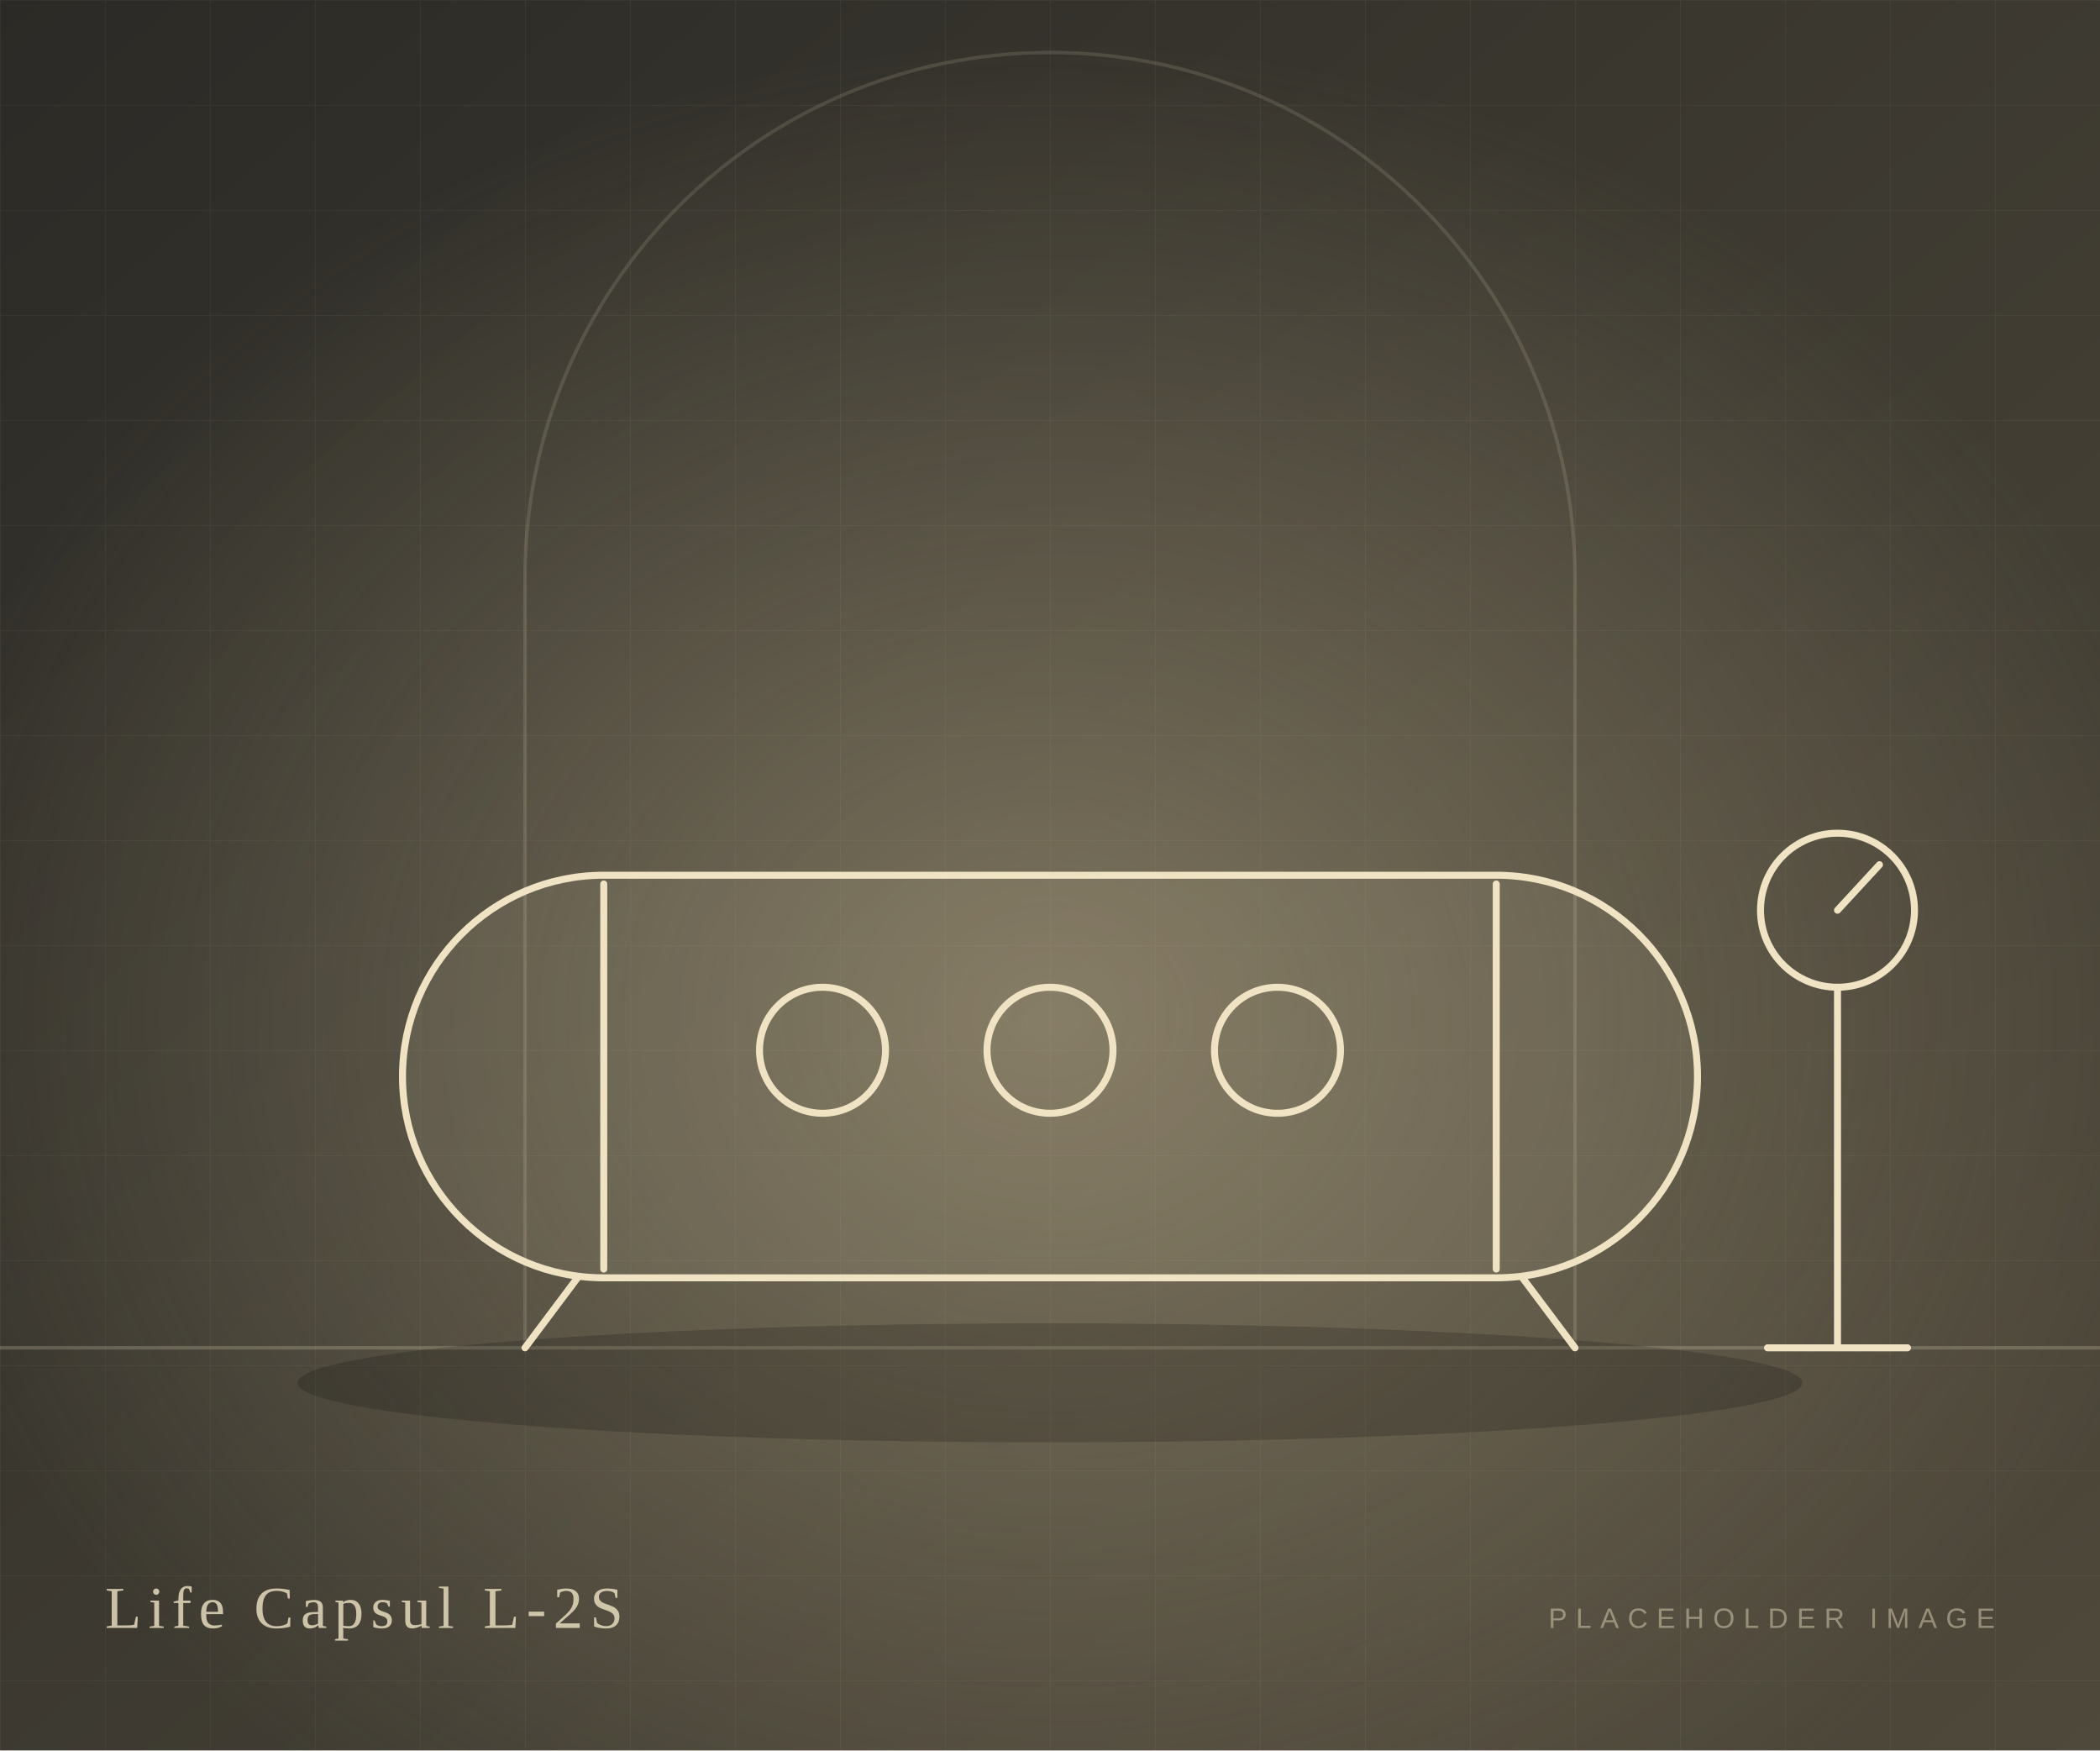
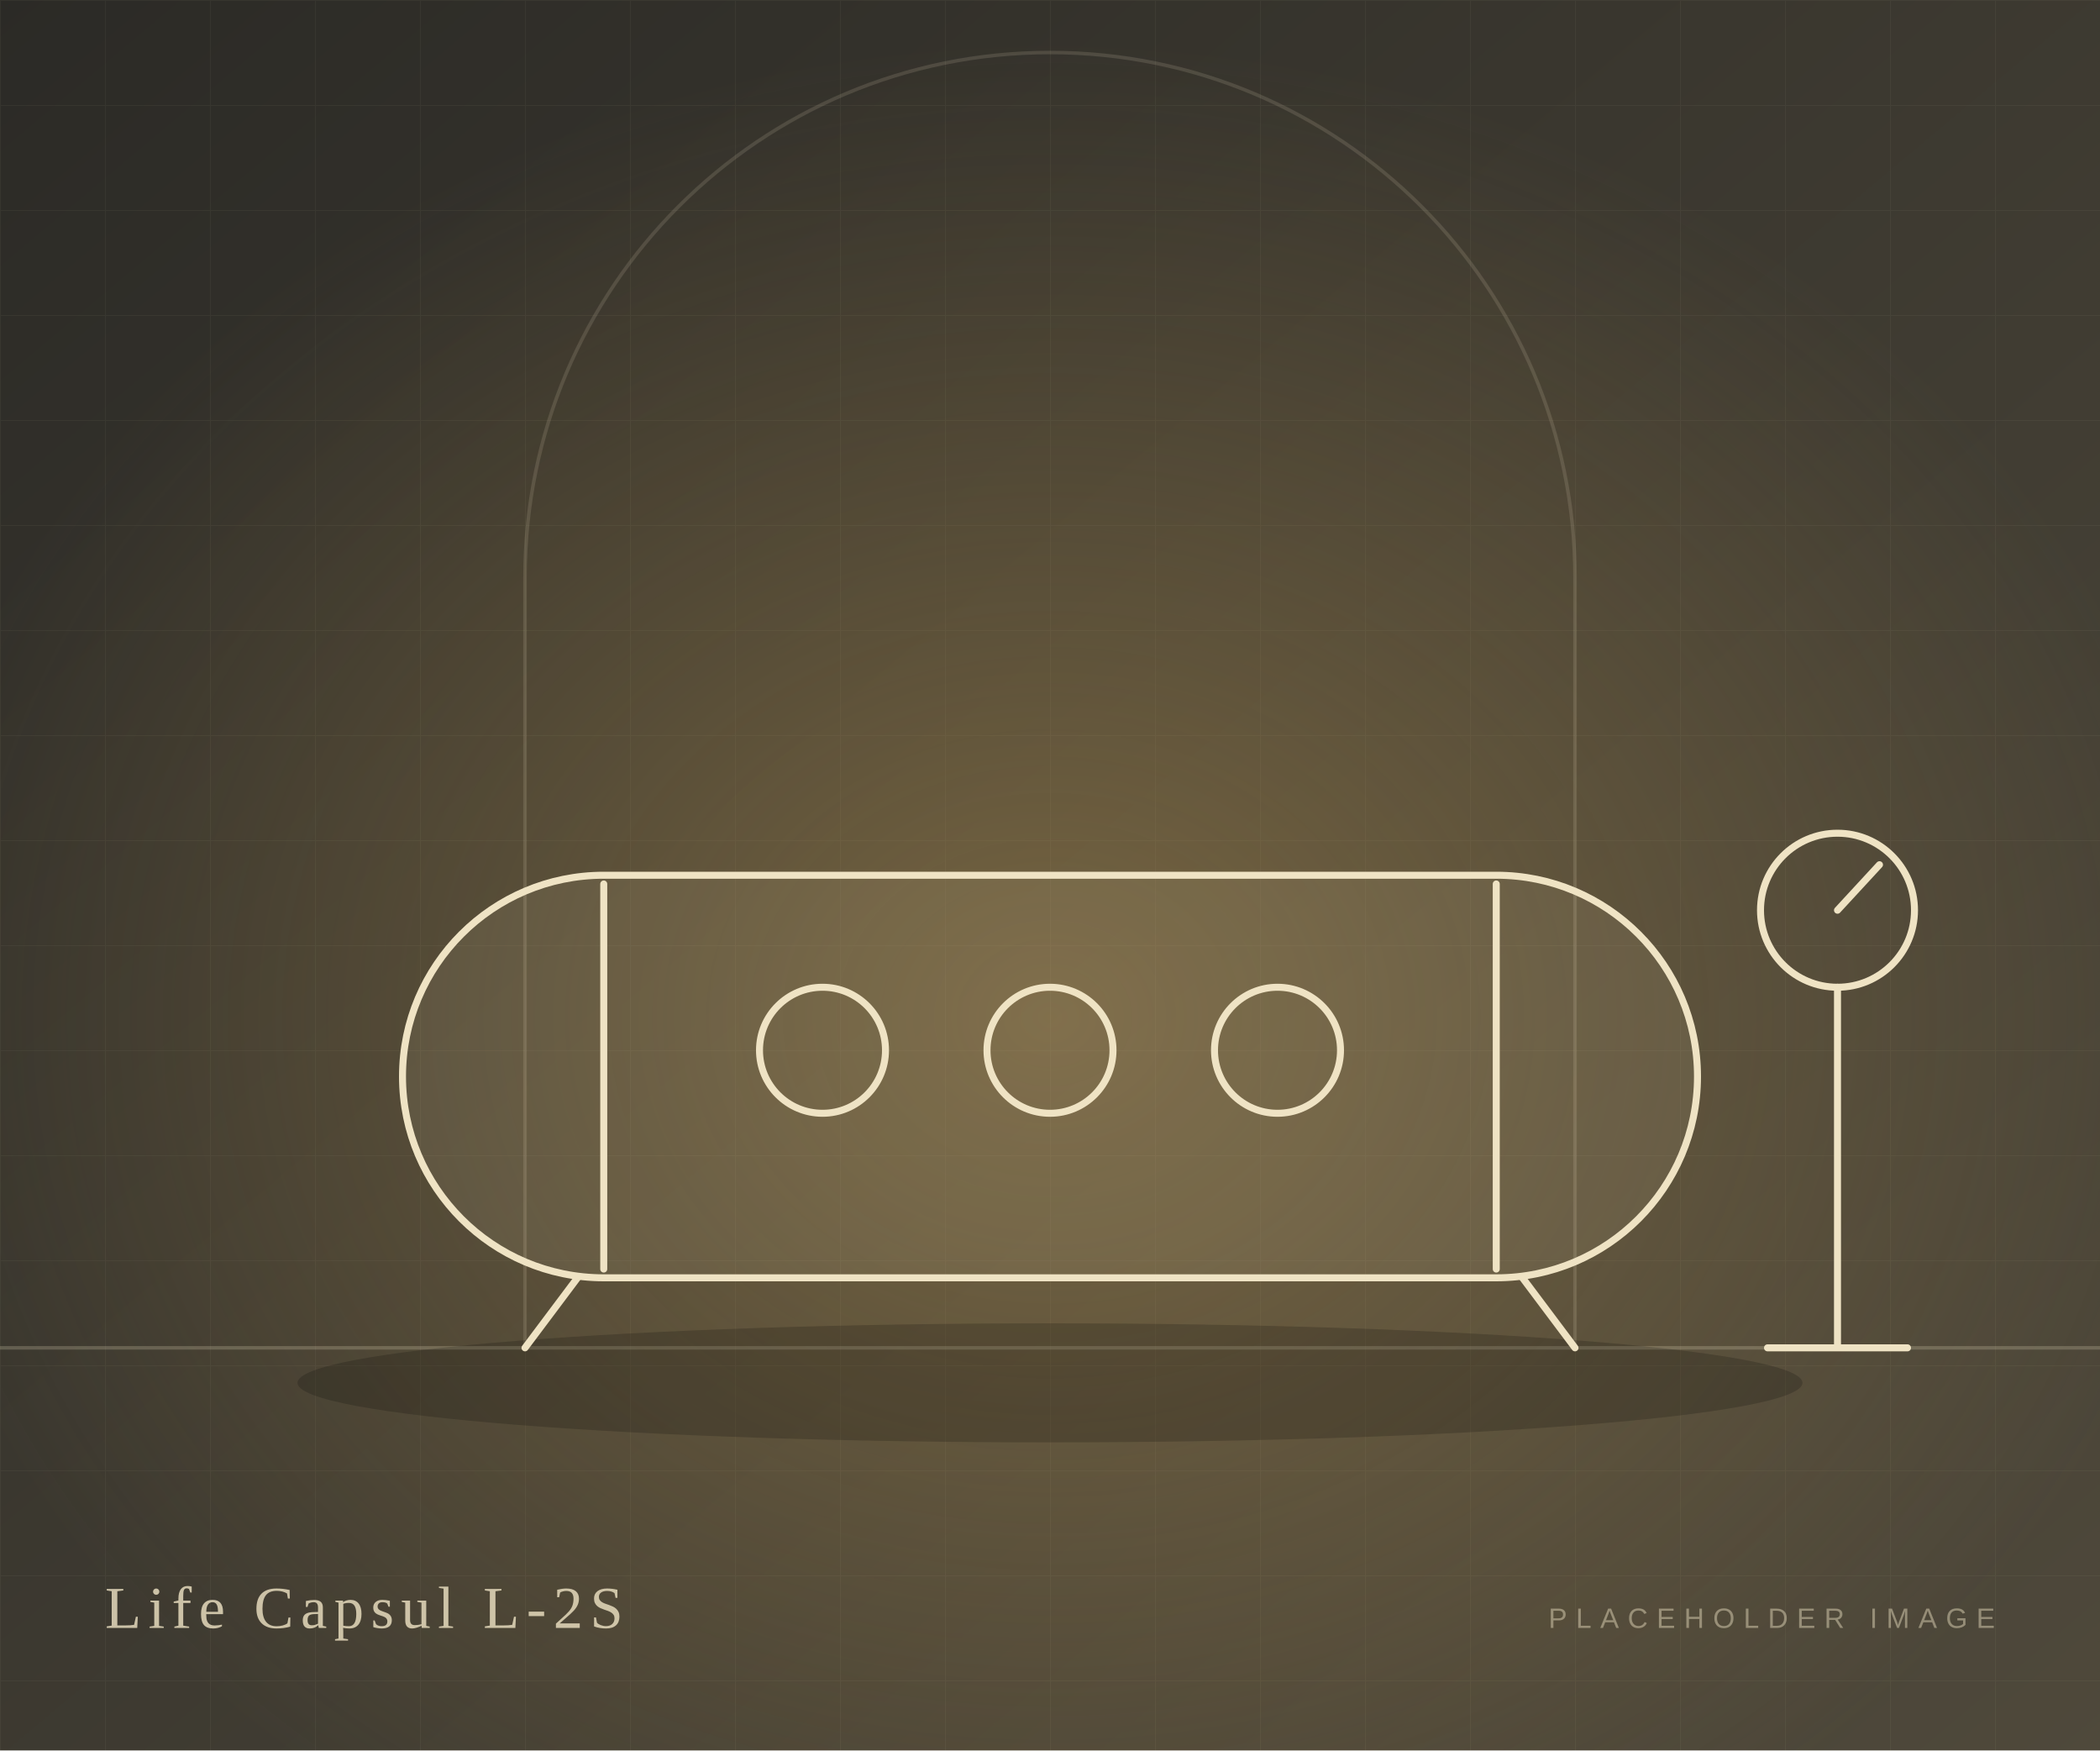
<svg xmlns="http://www.w3.org/2000/svg" viewBox="0 0 1200 1000" preserveAspectRatio="xMidYMid slice" role="img" aria-label="Life Capsul L-2S placeholder">
  <defs>
    <linearGradient id="bg" x1="0" y1="0" x2="1" y2="1">
      <stop offset="0" stop-color="#2b2a26" />
      <stop offset="1" stop-color="#4f493b" />
    </linearGradient>
    <radialGradient id="glow" cx="0.5" cy="0.58" r="0.55">
-       <stop offset="0" stop-color="#d5c59d" stop-opacity="0.42" />
-       <stop offset="1" stop-color="#d5c59d" stop-opacity="0" />
+       <stop offset="0" stop-color="#C5A059" stop-opacity="0.42" />
+       <stop offset="1" stop-color="#C5A059" stop-opacity="0" />
    </radialGradient>
    <pattern id="grid" width="60" height="60" patternUnits="userSpaceOnUse">
      <path d="M60 0H0V60" fill="none" stroke="#efe3c4" stroke-opacity="0.05" />
    </pattern>
  </defs>
  <rect width="1200" height="1000" fill="url(#bg)" />
  <rect width="1200" height="1000" fill="url(#grid)" />
  <rect width="1200" height="1000" fill="url(#glow)" />
  <path d="M300 770V330a300 300 0 0 1 600 0v440" fill="none" stroke="#efe3c4" stroke-opacity="0.14" stroke-width="2" />
  <path d="M0 770H1200" stroke="#efe3c4" stroke-opacity="0.22" stroke-width="2" />
  <ellipse cx="600" cy="790" rx="430" ry="34" fill="#000" fill-opacity="0.18" />
  <g fill="none" stroke="#efe3c4" stroke-width="4" stroke-linecap="round" stroke-linejoin="round">
    <rect x="230" y="500" width="740" height="230" rx="115" fill="#efe3c4" fill-opacity="0.08" />
    <path d="M345 505V725M855 505V725" />
    <circle cx="470" cy="600" r="36" />
    <circle cx="600" cy="600" r="36" />
    <circle cx="730" cy="600" r="36" />
    <path d="M330 730L300 770M870 730L900 770" />
    <circle cx="1050" cy="520" r="44" />
    <path d="M1050 520L1074 494M1050 564V770M1010 770H1090" />
  </g>
  <text x="60" y="930" font-family="Georgia, 'Times New Roman', serif" font-size="34" fill="#efe3c4" fill-opacity="0.8" letter-spacing="4">Life Capsul L-2S</text>
  <text x="1140" y="930" text-anchor="end" font-family="Arial, Helvetica, sans-serif" font-size="16" fill="#efe3c4" fill-opacity="0.45" letter-spacing="5">PLACEHOLDER IMAGE</text>
</svg>
